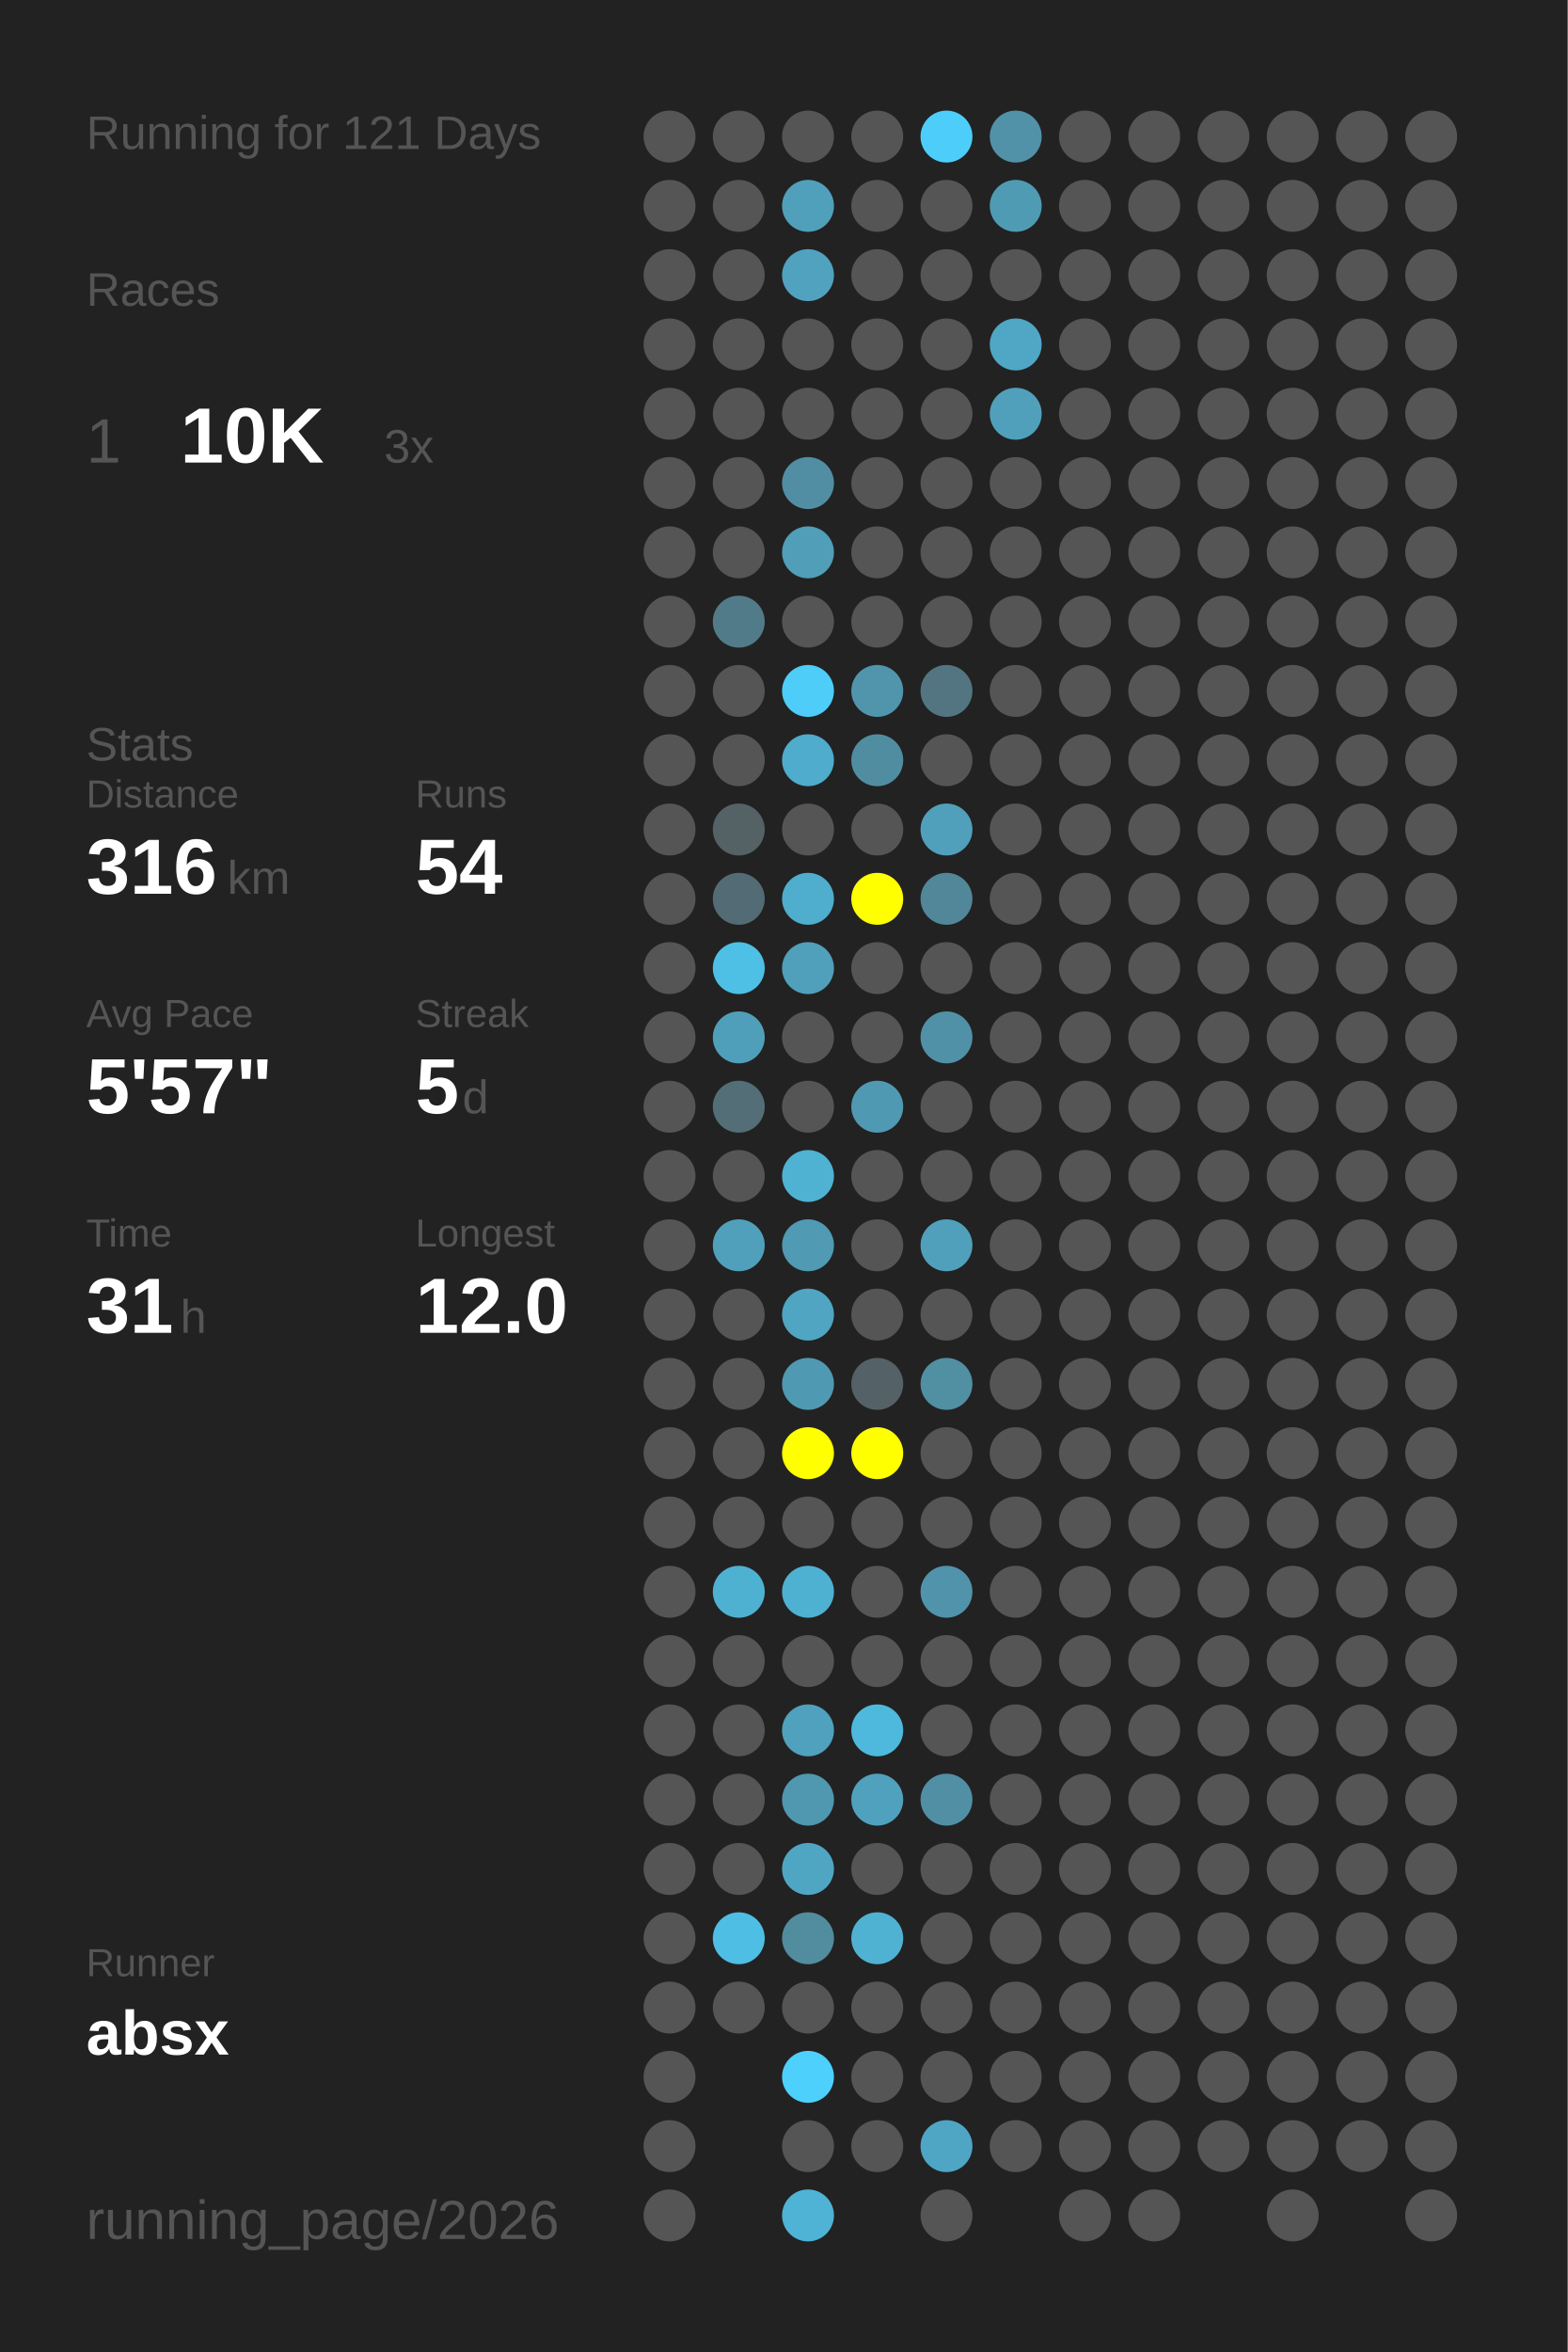
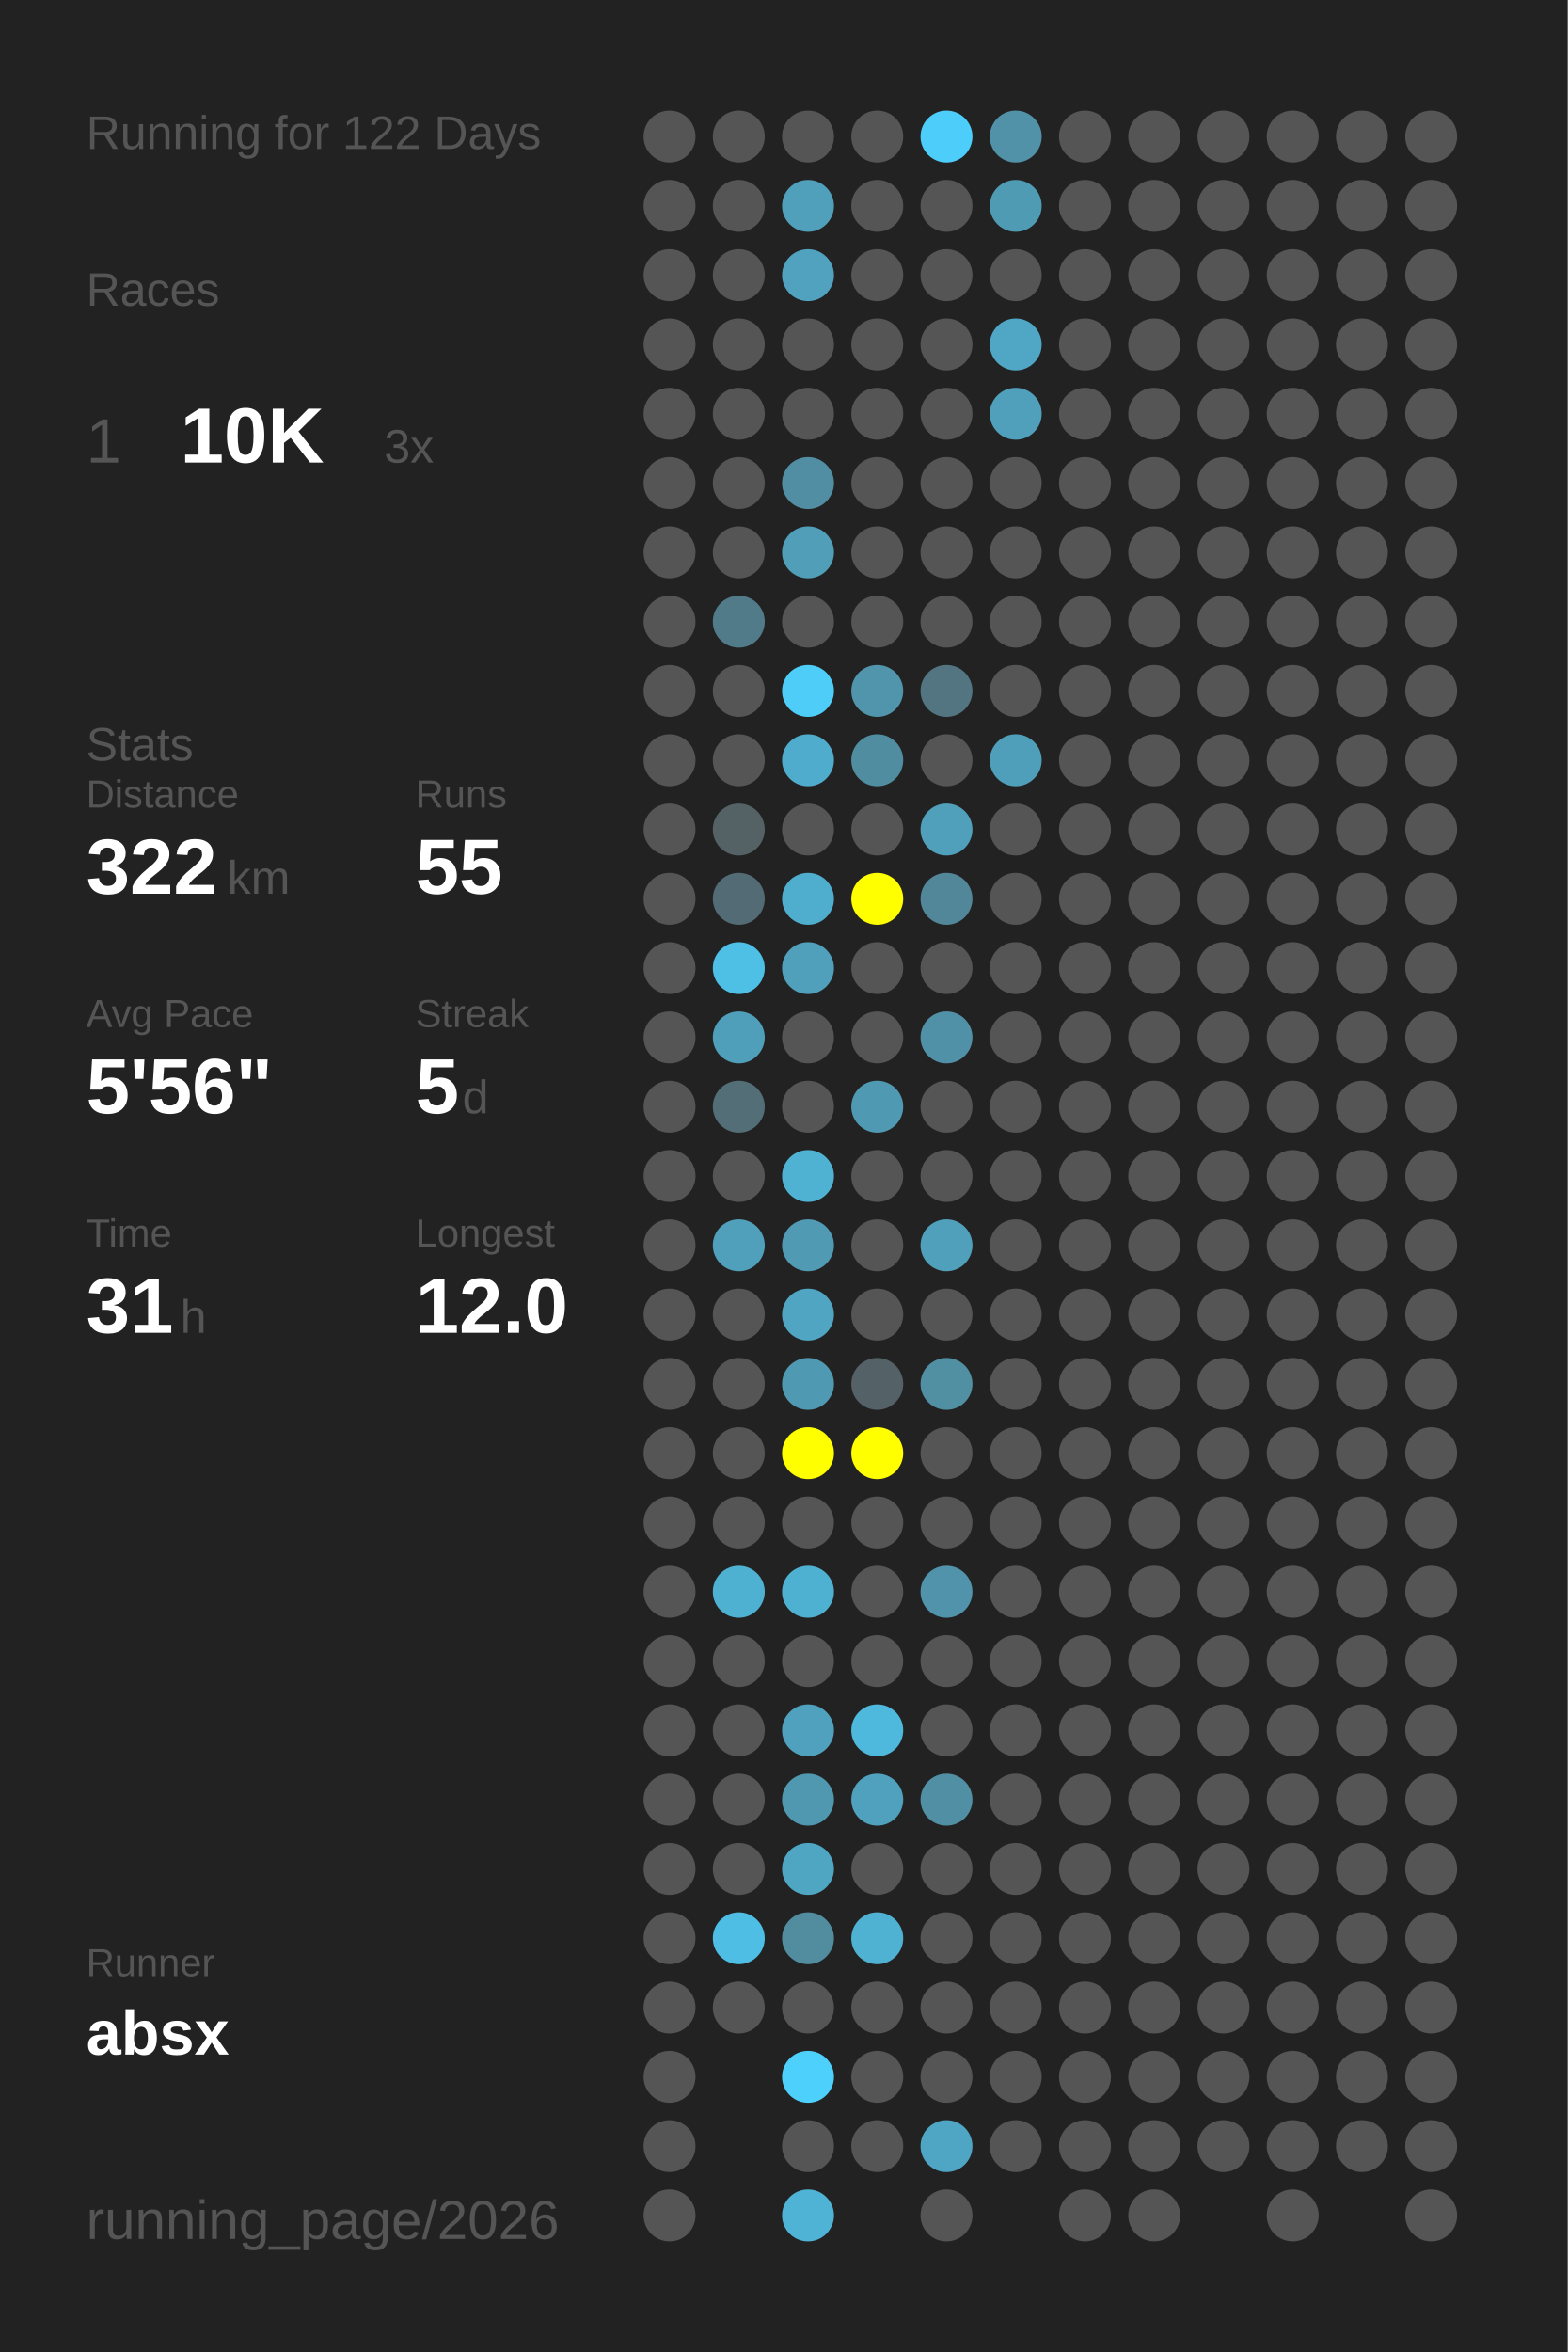
<svg xmlns="http://www.w3.org/2000/svg" baseProfile="full" height="300mm" version="1.1" viewBox="0,0,200,300" width="200mm">
  <defs />
  <rect fill="#222222" height="300" width="200" x="0" y="0" />
-   <text fill="#555555" style="font-size:6px; font-family:Arial;" x="11" y="19">Running for 121 Days</text>
+   <text fill="#555555" style="font-size:6px; font-family:Arial;" x="11" y="19">Running for 122 Days</text>
  <text fill="#555555" style="font-size:6px; font-family:Arial;" x="11" y="39">Races</text>
  <text fill="#555555" style="font-size:8px; font-family:Arial;" x="11" y="59">1</text>
  <text fill="#FFFFFF" style="font-size:10px; font-family:Arial; font-weight:bold;" x="23" y="59">10K</text>
  <text fill="#555555" style="font-size:6px; font-family:Arial;" x="49" y="59">3x</text>
  <text fill="#555555" style="font-size:6px; font-family:Arial;" x="11" y="97">Stats</text>
  <text fill="#555555" style="font-size:5px; font-family:Arial;" x="11" y="103">Distance</text>
-   <text fill="#FFFFFF" style="font-size:10px; font-family:Arial; font-weight:bold;" x="11" y="114">316</text>
+   <text fill="#FFFFFF" style="font-size:10px; font-family:Arial; font-weight:bold;" x="11" y="114">322</text>
  <text fill="#555555" style="font-size:6px; font-family:Arial;" x="29" y="114">km</text>
  <text fill="#555555" style="font-size:5px; font-family:Arial;" x="53" y="103">Runs</text>
-   <text fill="#FFFFFF" style="font-size:10px; font-family:Arial; font-weight:bold;" x="53" y="114">54</text>
+   <text fill="#FFFFFF" style="font-size:10px; font-family:Arial; font-weight:bold;" x="53" y="114">55</text>
  <text fill="#555555" style="font-size:5px; font-family:Arial;" x="11" y="131">Avg Pace</text>
-   <text fill="#FFFFFF" style="font-size:10px; font-family:Arial; font-weight:bold;" x="11" y="142">5'57"</text>
+   <text fill="#FFFFFF" style="font-size:10px; font-family:Arial; font-weight:bold;" x="11" y="142">5'56"</text>
  <text fill="#555555" style="font-size:5px; font-family:Arial;" x="53" y="131">Streak</text>
  <text fill="#FFFFFF" style="font-size:10px; font-family:Arial; font-weight:bold;" x="53" y="142">5</text>
  <text fill="#555555" style="font-size:6px; font-family:Arial;" x="59" y="142">d</text>
  <text fill="#555555" style="font-size:5px; font-family:Arial;" x="11" y="159">Time</text>
  <text fill="#FFFFFF" style="font-size:10px; font-family:Arial; font-weight:bold;" x="11" y="170">31</text>
  <text fill="#555555" style="font-size:6px; font-family:Arial;" x="23" y="170">h</text>
  <text fill="#555555" style="font-size:5px; font-family:Arial;" x="53" y="159">Longest</text>
  <text fill="#FFFFFF" style="font-size:10px; font-family:Arial; font-weight:bold;" x="53" y="170">12.0</text>
  <text fill="#555555" style="font-size:5px; font-family:Arial;" x="11" y="252.065">Runner</text>
  <text fill="#FFFFFF" style="font-size:8px; font-family:Arial; font-weight:bold;" x="11" y="262.065">absx</text>
  <text fill="#555555" style="font-size:7px; font-family:Arial;" x="11" y="285.581">running_page/2026</text>
  <circle cx="85.417" cy="17.419" fill="#555555" r="3.312" />
  <circle cx="85.417" cy="26.258" fill="#555555" r="3.312" />
  <circle cx="85.417" cy="35.097" fill="#555555" r="3.312" />
  <circle cx="85.417" cy="43.935" fill="#555555" r="3.312" />
  <circle cx="85.417" cy="52.774" fill="#555555" r="3.312" />
  <circle cx="85.417" cy="61.613" fill="#555555" r="3.312" />
  <circle cx="85.417" cy="70.452" fill="#555555" r="3.312" />
  <circle cx="85.417" cy="79.29" fill="#555555" r="3.312" />
  <circle cx="85.417" cy="88.129" fill="#555555" r="3.312" />
  <circle cx="85.417" cy="96.968" fill="#555555" r="3.312" />
  <circle cx="85.417" cy="105.806" fill="#555555" r="3.312" />
  <circle cx="85.417" cy="114.645" fill="#555555" r="3.312" />
  <circle cx="85.417" cy="123.484" fill="#555555" r="3.312" />
  <circle cx="85.417" cy="132.323" fill="#555555" r="3.312" />
  <circle cx="85.417" cy="141.161" fill="#555555" r="3.312" />
  <circle cx="85.417" cy="150" fill="#555555" r="3.312" />
  <circle cx="85.417" cy="158.839" fill="#555555" r="3.312" />
  <circle cx="85.417" cy="167.677" fill="#555555" r="3.312" />
  <circle cx="85.417" cy="176.516" fill="#555555" r="3.312" />
  <circle cx="85.417" cy="185.355" fill="#555555" r="3.312" />
  <circle cx="85.417" cy="194.194" fill="#555555" r="3.312" />
  <circle cx="85.417" cy="203.032" fill="#555555" r="3.312" />
  <circle cx="85.417" cy="211.871" fill="#555555" r="3.312" />
  <circle cx="85.417" cy="220.71" fill="#555555" r="3.312" />
  <circle cx="85.417" cy="229.548" fill="#555555" r="3.312" />
  <circle cx="85.417" cy="238.387" fill="#555555" r="3.312" />
  <circle cx="85.417" cy="247.226" fill="#555555" r="3.312" />
  <circle cx="85.417" cy="256.065" fill="#555555" r="3.312" />
  <circle cx="85.417" cy="264.903" fill="#555555" r="3.312" />
  <circle cx="85.417" cy="273.742" fill="#555555" r="3.312" />
  <circle cx="85.417" cy="282.581" fill="#555555" r="3.312" />
  <circle cx="94.25" cy="17.419" fill="#555555" r="3.312" />
  <circle cx="94.25" cy="26.258" fill="#555555" r="3.312" />
  <circle cx="94.25" cy="35.097" fill="#555555" r="3.312" />
  <circle cx="94.25" cy="43.935" fill="#555555" r="3.312" />
  <circle cx="94.25" cy="52.774" fill="#555555" r="3.312" />
  <circle cx="94.25" cy="61.613" fill="#555555" r="3.312" />
  <circle cx="94.25" cy="70.452" fill="#555555" r="3.312" />
  <circle cx="94.25" cy="79.29" fill="#527b89" r="3.312" />
  <circle cx="94.25" cy="88.129" fill="#555555" r="3.312" />
  <circle cx="94.25" cy="96.968" fill="#555555" r="3.312" />
  <circle cx="94.25" cy="105.806" fill="#546266" r="3.312" />
  <circle cx="94.25" cy="114.645" fill="#536b74" r="3.312" />
  <circle cx="94.25" cy="123.484" fill="#4ebfe5" r="3.312" />
  <circle cx="94.25" cy="132.323" fill="#509fba" r="3.312" />
  <circle cx="94.25" cy="141.161" fill="#536e77" r="3.312" />
  <circle cx="94.25" cy="150" fill="#555555" r="3.312" />
  <circle cx="94.25" cy="158.839" fill="#50a0bb" r="3.312" />
  <circle cx="94.25" cy="167.677" fill="#555555" r="3.312" />
  <circle cx="94.25" cy="176.516" fill="#555555" r="3.312" />
  <circle cx="94.25" cy="185.355" fill="#555555" r="3.312" />
  <circle cx="94.25" cy="194.194" fill="#555555" r="3.312" />
  <circle cx="94.25" cy="203.032" fill="#4fb1d2" r="3.312" />
  <circle cx="94.25" cy="211.871" fill="#555555" r="3.312" />
  <circle cx="94.25" cy="220.71" fill="#555555" r="3.312" />
  <circle cx="94.25" cy="229.548" fill="#555555" r="3.312" />
  <circle cx="94.25" cy="238.387" fill="#555555" r="3.312" />
  <circle cx="94.25" cy="247.226" fill="#4ebee4" r="3.312" />
  <circle cx="94.25" cy="256.065" fill="#555555" r="3.312" />
  <circle cx="103.083" cy="17.419" fill="#555555" r="3.312" />
  <circle cx="103.083" cy="26.258" fill="#50a0bb" r="3.312" />
  <circle cx="103.083" cy="35.097" fill="#50a2bf" r="3.312" />
  <circle cx="103.083" cy="43.935" fill="#555555" r="3.312" />
  <circle cx="103.083" cy="52.774" fill="#555555" r="3.312" />
  <circle cx="103.083" cy="61.613" fill="#518ea3" r="3.312" />
  <circle cx="103.083" cy="70.452" fill="#509eb8" r="3.312" />
  <circle cx="103.083" cy="79.29" fill="#555555" r="3.312" />
  <circle cx="103.083" cy="88.129" fill="#4dcdf8" r="3.312" />
  <circle cx="103.083" cy="96.968" fill="#4faccc" r="3.312" />
  <circle cx="103.083" cy="105.806" fill="#555555" r="3.312" />
  <circle cx="103.083" cy="114.645" fill="#4fadcd" r="3.312" />
  <circle cx="103.083" cy="123.484" fill="#50a0bb" r="3.312" />
  <circle cx="103.083" cy="132.323" fill="#555555" r="3.312" />
  <circle cx="103.083" cy="141.161" fill="#555555" r="3.312" />
  <circle cx="103.083" cy="150" fill="#4fb2d3" r="3.312" />
  <circle cx="103.083" cy="158.839" fill="#509ab3" r="3.312" />
  <circle cx="103.083" cy="167.677" fill="#4fa5c2" r="3.312" />
  <circle cx="103.083" cy="176.516" fill="#5099b2" r="3.312" />
  <circle cx="103.083" cy="185.355" fill="#FFFF00" r="3.312" />
  <circle cx="103.083" cy="194.194" fill="#555555" r="3.312" />
  <circle cx="103.083" cy="203.032" fill="#4fb1d2" r="3.312" />
  <circle cx="103.083" cy="211.871" fill="#555555" r="3.312" />
  <circle cx="103.083" cy="220.71" fill="#50a1bd" r="3.312" />
  <circle cx="103.083" cy="229.548" fill="#5098b0" r="3.312" />
  <circle cx="103.083" cy="238.387" fill="#4fa6c3" r="3.312" />
  <circle cx="103.083" cy="247.226" fill="#518c9f" r="3.312" />
  <circle cx="103.083" cy="256.065" fill="#555555" r="3.312" />
  <circle cx="103.083" cy="264.903" fill="#4dd0fc" r="3.312" />
  <circle cx="103.083" cy="273.742" fill="#555555" r="3.312" />
  <circle cx="103.083" cy="282.581" fill="#4eb3d5" r="3.312" />
  <circle cx="111.917" cy="17.419" fill="#555555" r="3.312" />
  <circle cx="111.917" cy="26.258" fill="#555555" r="3.312" />
  <circle cx="111.917" cy="35.097" fill="#555555" r="3.312" />
  <circle cx="111.917" cy="43.935" fill="#555555" r="3.312" />
  <circle cx="111.917" cy="52.774" fill="#555555" r="3.312" />
  <circle cx="111.917" cy="61.613" fill="#555555" r="3.312" />
  <circle cx="111.917" cy="70.452" fill="#555555" r="3.312" />
  <circle cx="111.917" cy="79.29" fill="#555555" r="3.312" />
  <circle cx="111.917" cy="88.129" fill="#5095ac" r="3.312" />
  <circle cx="111.917" cy="96.968" fill="#518da1" r="3.312" />
  <circle cx="111.917" cy="105.806" fill="#555555" r="3.312" />
  <circle cx="111.917" cy="114.645" fill="#FFFF00" r="3.312" />
  <circle cx="111.917" cy="123.484" fill="#555555" r="3.312" />
  <circle cx="111.917" cy="132.323" fill="#555555" r="3.312" />
  <circle cx="111.917" cy="141.161" fill="#5099b2" r="3.312" />
  <circle cx="111.917" cy="150" fill="#555555" r="3.312" />
  <circle cx="111.917" cy="158.839" fill="#555555" r="3.312" />
  <circle cx="111.917" cy="167.677" fill="#555555" r="3.312" />
  <circle cx="111.917" cy="176.516" fill="#546166" r="3.312" />
  <circle cx="111.917" cy="185.355" fill="#FFFF00" r="3.312" />
  <circle cx="111.917" cy="194.194" fill="#555555" r="3.312" />
  <circle cx="111.917" cy="203.032" fill="#555555" r="3.312" />
  <circle cx="111.917" cy="211.871" fill="#555555" r="3.312" />
  <circle cx="111.917" cy="220.71" fill="#4eb9dd" r="3.312" />
  <circle cx="111.917" cy="229.548" fill="#50a1bd" r="3.312" />
  <circle cx="111.917" cy="238.387" fill="#555555" r="3.312" />
  <circle cx="111.917" cy="247.226" fill="#4fb2d3" r="3.312" />
  <circle cx="111.917" cy="256.065" fill="#555555" r="3.312" />
  <circle cx="111.917" cy="264.903" fill="#555555" r="3.312" />
  <circle cx="111.917" cy="273.742" fill="#555555" r="3.312" />
  <circle cx="120.75" cy="17.419" fill="#4dcefa" r="3.312" />
  <circle cx="120.75" cy="26.258" fill="#555555" r="3.312" />
  <circle cx="120.75" cy="35.097" fill="#555555" r="3.312" />
  <circle cx="120.75" cy="43.935" fill="#555555" r="3.312" />
  <circle cx="120.75" cy="52.774" fill="#555555" r="3.312" />
  <circle cx="120.75" cy="61.613" fill="#555555" r="3.312" />
  <circle cx="120.75" cy="70.452" fill="#555555" r="3.312" />
  <circle cx="120.75" cy="79.29" fill="#555555" r="3.312" />
  <circle cx="120.75" cy="88.129" fill="#527581" r="3.312" />
  <circle cx="120.75" cy="96.968" fill="#555555" r="3.312" />
  <circle cx="120.75" cy="105.806" fill="#50a0bb" r="3.312" />
  <circle cx="120.75" cy="114.645" fill="#518799" r="3.312" />
  <circle cx="120.75" cy="123.484" fill="#555555" r="3.312" />
  <circle cx="120.75" cy="132.323" fill="#5191a7" r="3.312" />
  <circle cx="120.75" cy="141.161" fill="#555555" r="3.312" />
  <circle cx="120.75" cy="150" fill="#555555" r="3.312" />
  <circle cx="120.75" cy="158.839" fill="#50a0bb" r="3.312" />
  <circle cx="120.75" cy="167.677" fill="#555555" r="3.312" />
  <circle cx="120.75" cy="176.516" fill="#518fa3" r="3.312" />
  <circle cx="120.75" cy="185.355" fill="#555555" r="3.312" />
  <circle cx="120.75" cy="194.194" fill="#555555" r="3.312" />
  <circle cx="120.75" cy="203.032" fill="#5093aa" r="3.312" />
  <circle cx="120.75" cy="211.871" fill="#555555" r="3.312" />
  <circle cx="120.75" cy="220.71" fill="#555555" r="3.312" />
  <circle cx="120.75" cy="229.548" fill="#518fa4" r="3.312" />
  <circle cx="120.75" cy="238.387" fill="#555555" r="3.312" />
  <circle cx="120.75" cy="247.226" fill="#555555" r="3.312" />
  <circle cx="120.75" cy="256.065" fill="#555555" r="3.312" />
  <circle cx="120.75" cy="264.903" fill="#555555" r="3.312" />
  <circle cx="120.75" cy="273.742" fill="#4fa6c4" r="3.312" />
  <circle cx="120.75" cy="282.581" fill="#555555" r="3.312" />
  <circle cx="129.583" cy="17.419" fill="#5192a9" r="3.312" />
  <circle cx="129.583" cy="26.258" fill="#509bb4" r="3.312" />
  <circle cx="129.583" cy="35.097" fill="#555555" r="3.312" />
  <circle cx="129.583" cy="43.935" fill="#4fa7c5" r="3.312" />
  <circle cx="129.583" cy="52.774" fill="#50a0bb" r="3.312" />
  <circle cx="129.583" cy="61.613" fill="#555555" r="3.312" />
  <circle cx="129.583" cy="70.452" fill="#555555" r="3.312" />
  <circle cx="129.583" cy="79.29" fill="#555555" r="3.312" />
  <circle cx="129.583" cy="88.129" fill="#555555" r="3.312" />
-   <circle cx="129.583" cy="96.968" fill="#555555" r="3.312" />
+   <circle cx="129.583" cy="96.968" fill="#509fba" r="3.312" />
  <circle cx="129.583" cy="105.806" fill="#555555" r="3.312" />
  <circle cx="129.583" cy="114.645" fill="#555555" r="3.312" />
  <circle cx="129.583" cy="123.484" fill="#555555" r="3.312" />
  <circle cx="129.583" cy="132.323" fill="#555555" r="3.312" />
  <circle cx="129.583" cy="141.161" fill="#555555" r="3.312" />
  <circle cx="129.583" cy="150" fill="#555555" r="3.312" />
  <circle cx="129.583" cy="158.839" fill="#555555" r="3.312" />
  <circle cx="129.583" cy="167.677" fill="#555555" r="3.312" />
  <circle cx="129.583" cy="176.516" fill="#555555" r="3.312" />
  <circle cx="129.583" cy="185.355" fill="#555555" r="3.312" />
  <circle cx="129.583" cy="194.194" fill="#555555" r="3.312" />
  <circle cx="129.583" cy="203.032" fill="#555555" r="3.312" />
  <circle cx="129.583" cy="211.871" fill="#555555" r="3.312" />
  <circle cx="129.583" cy="220.71" fill="#555555" r="3.312" />
  <circle cx="129.583" cy="229.548" fill="#555555" r="3.312" />
  <circle cx="129.583" cy="238.387" fill="#555555" r="3.312" />
  <circle cx="129.583" cy="247.226" fill="#555555" r="3.312" />
  <circle cx="129.583" cy="256.065" fill="#555555" r="3.312" />
  <circle cx="129.583" cy="264.903" fill="#555555" r="3.312" />
  <circle cx="129.583" cy="273.742" fill="#555555" r="3.312" />
  <circle cx="138.417" cy="17.419" fill="#555555" r="3.312" />
  <circle cx="138.417" cy="26.258" fill="#555555" r="3.312" />
  <circle cx="138.417" cy="35.097" fill="#555555" r="3.312" />
  <circle cx="138.417" cy="43.935" fill="#555555" r="3.312" />
  <circle cx="138.417" cy="52.774" fill="#555555" r="3.312" />
  <circle cx="138.417" cy="61.613" fill="#555555" r="3.312" />
  <circle cx="138.417" cy="70.452" fill="#555555" r="3.312" />
  <circle cx="138.417" cy="79.29" fill="#555555" r="3.312" />
  <circle cx="138.417" cy="88.129" fill="#555555" r="3.312" />
  <circle cx="138.417" cy="96.968" fill="#555555" r="3.312" />
  <circle cx="138.417" cy="105.806" fill="#555555" r="3.312" />
  <circle cx="138.417" cy="114.645" fill="#555555" r="3.312" />
  <circle cx="138.417" cy="123.484" fill="#555555" r="3.312" />
  <circle cx="138.417" cy="132.323" fill="#555555" r="3.312" />
  <circle cx="138.417" cy="141.161" fill="#555555" r="3.312" />
  <circle cx="138.417" cy="150" fill="#555555" r="3.312" />
  <circle cx="138.417" cy="158.839" fill="#555555" r="3.312" />
  <circle cx="138.417" cy="167.677" fill="#555555" r="3.312" />
  <circle cx="138.417" cy="176.516" fill="#555555" r="3.312" />
  <circle cx="138.417" cy="185.355" fill="#555555" r="3.312" />
  <circle cx="138.417" cy="194.194" fill="#555555" r="3.312" />
  <circle cx="138.417" cy="203.032" fill="#555555" r="3.312" />
  <circle cx="138.417" cy="211.871" fill="#555555" r="3.312" />
  <circle cx="138.417" cy="220.71" fill="#555555" r="3.312" />
  <circle cx="138.417" cy="229.548" fill="#555555" r="3.312" />
  <circle cx="138.417" cy="238.387" fill="#555555" r="3.312" />
  <circle cx="138.417" cy="247.226" fill="#555555" r="3.312" />
  <circle cx="138.417" cy="256.065" fill="#555555" r="3.312" />
  <circle cx="138.417" cy="264.903" fill="#555555" r="3.312" />
  <circle cx="138.417" cy="273.742" fill="#555555" r="3.312" />
  <circle cx="138.417" cy="282.581" fill="#555555" r="3.312" />
  <circle cx="147.25" cy="17.419" fill="#555555" r="3.312" />
  <circle cx="147.25" cy="26.258" fill="#555555" r="3.312" />
  <circle cx="147.25" cy="35.097" fill="#555555" r="3.312" />
  <circle cx="147.25" cy="43.935" fill="#555555" r="3.312" />
  <circle cx="147.25" cy="52.774" fill="#555555" r="3.312" />
  <circle cx="147.25" cy="61.613" fill="#555555" r="3.312" />
  <circle cx="147.25" cy="70.452" fill="#555555" r="3.312" />
  <circle cx="147.25" cy="79.29" fill="#555555" r="3.312" />
  <circle cx="147.25" cy="88.129" fill="#555555" r="3.312" />
  <circle cx="147.25" cy="96.968" fill="#555555" r="3.312" />
  <circle cx="147.25" cy="105.806" fill="#555555" r="3.312" />
  <circle cx="147.25" cy="114.645" fill="#555555" r="3.312" />
  <circle cx="147.25" cy="123.484" fill="#555555" r="3.312" />
  <circle cx="147.25" cy="132.323" fill="#555555" r="3.312" />
  <circle cx="147.25" cy="141.161" fill="#555555" r="3.312" />
  <circle cx="147.25" cy="150" fill="#555555" r="3.312" />
  <circle cx="147.25" cy="158.839" fill="#555555" r="3.312" />
  <circle cx="147.25" cy="167.677" fill="#555555" r="3.312" />
  <circle cx="147.25" cy="176.516" fill="#555555" r="3.312" />
  <circle cx="147.25" cy="185.355" fill="#555555" r="3.312" />
  <circle cx="147.25" cy="194.194" fill="#555555" r="3.312" />
  <circle cx="147.25" cy="203.032" fill="#555555" r="3.312" />
  <circle cx="147.25" cy="211.871" fill="#555555" r="3.312" />
  <circle cx="147.25" cy="220.71" fill="#555555" r="3.312" />
  <circle cx="147.25" cy="229.548" fill="#555555" r="3.312" />
  <circle cx="147.25" cy="238.387" fill="#555555" r="3.312" />
  <circle cx="147.25" cy="247.226" fill="#555555" r="3.312" />
  <circle cx="147.25" cy="256.065" fill="#555555" r="3.312" />
  <circle cx="147.25" cy="264.903" fill="#555555" r="3.312" />
  <circle cx="147.25" cy="273.742" fill="#555555" r="3.312" />
  <circle cx="147.25" cy="282.581" fill="#555555" r="3.312" />
  <circle cx="156.083" cy="17.419" fill="#555555" r="3.312" />
  <circle cx="156.083" cy="26.258" fill="#555555" r="3.312" />
  <circle cx="156.083" cy="35.097" fill="#555555" r="3.312" />
  <circle cx="156.083" cy="43.935" fill="#555555" r="3.312" />
  <circle cx="156.083" cy="52.774" fill="#555555" r="3.312" />
  <circle cx="156.083" cy="61.613" fill="#555555" r="3.312" />
  <circle cx="156.083" cy="70.452" fill="#555555" r="3.312" />
  <circle cx="156.083" cy="79.29" fill="#555555" r="3.312" />
  <circle cx="156.083" cy="88.129" fill="#555555" r="3.312" />
  <circle cx="156.083" cy="96.968" fill="#555555" r="3.312" />
  <circle cx="156.083" cy="105.806" fill="#555555" r="3.312" />
  <circle cx="156.083" cy="114.645" fill="#555555" r="3.312" />
  <circle cx="156.083" cy="123.484" fill="#555555" r="3.312" />
  <circle cx="156.083" cy="132.323" fill="#555555" r="3.312" />
  <circle cx="156.083" cy="141.161" fill="#555555" r="3.312" />
  <circle cx="156.083" cy="150" fill="#555555" r="3.312" />
  <circle cx="156.083" cy="158.839" fill="#555555" r="3.312" />
  <circle cx="156.083" cy="167.677" fill="#555555" r="3.312" />
  <circle cx="156.083" cy="176.516" fill="#555555" r="3.312" />
  <circle cx="156.083" cy="185.355" fill="#555555" r="3.312" />
  <circle cx="156.083" cy="194.194" fill="#555555" r="3.312" />
  <circle cx="156.083" cy="203.032" fill="#555555" r="3.312" />
  <circle cx="156.083" cy="211.871" fill="#555555" r="3.312" />
  <circle cx="156.083" cy="220.71" fill="#555555" r="3.312" />
  <circle cx="156.083" cy="229.548" fill="#555555" r="3.312" />
  <circle cx="156.083" cy="238.387" fill="#555555" r="3.312" />
  <circle cx="156.083" cy="247.226" fill="#555555" r="3.312" />
  <circle cx="156.083" cy="256.065" fill="#555555" r="3.312" />
  <circle cx="156.083" cy="264.903" fill="#555555" r="3.312" />
  <circle cx="156.083" cy="273.742" fill="#555555" r="3.312" />
  <circle cx="164.917" cy="17.419" fill="#555555" r="3.312" />
  <circle cx="164.917" cy="26.258" fill="#555555" r="3.312" />
  <circle cx="164.917" cy="35.097" fill="#555555" r="3.312" />
  <circle cx="164.917" cy="43.935" fill="#555555" r="3.312" />
  <circle cx="164.917" cy="52.774" fill="#555555" r="3.312" />
  <circle cx="164.917" cy="61.613" fill="#555555" r="3.312" />
  <circle cx="164.917" cy="70.452" fill="#555555" r="3.312" />
  <circle cx="164.917" cy="79.29" fill="#555555" r="3.312" />
  <circle cx="164.917" cy="88.129" fill="#555555" r="3.312" />
  <circle cx="164.917" cy="96.968" fill="#555555" r="3.312" />
  <circle cx="164.917" cy="105.806" fill="#555555" r="3.312" />
  <circle cx="164.917" cy="114.645" fill="#555555" r="3.312" />
  <circle cx="164.917" cy="123.484" fill="#555555" r="3.312" />
  <circle cx="164.917" cy="132.323" fill="#555555" r="3.312" />
  <circle cx="164.917" cy="141.161" fill="#555555" r="3.312" />
  <circle cx="164.917" cy="150" fill="#555555" r="3.312" />
  <circle cx="164.917" cy="158.839" fill="#555555" r="3.312" />
  <circle cx="164.917" cy="167.677" fill="#555555" r="3.312" />
  <circle cx="164.917" cy="176.516" fill="#555555" r="3.312" />
  <circle cx="164.917" cy="185.355" fill="#555555" r="3.312" />
  <circle cx="164.917" cy="194.194" fill="#555555" r="3.312" />
  <circle cx="164.917" cy="203.032" fill="#555555" r="3.312" />
  <circle cx="164.917" cy="211.871" fill="#555555" r="3.312" />
  <circle cx="164.917" cy="220.71" fill="#555555" r="3.312" />
  <circle cx="164.917" cy="229.548" fill="#555555" r="3.312" />
  <circle cx="164.917" cy="238.387" fill="#555555" r="3.312" />
  <circle cx="164.917" cy="247.226" fill="#555555" r="3.312" />
  <circle cx="164.917" cy="256.065" fill="#555555" r="3.312" />
  <circle cx="164.917" cy="264.903" fill="#555555" r="3.312" />
  <circle cx="164.917" cy="273.742" fill="#555555" r="3.312" />
  <circle cx="164.917" cy="282.581" fill="#555555" r="3.312" />
  <circle cx="173.75" cy="17.419" fill="#555555" r="3.312" />
  <circle cx="173.75" cy="26.258" fill="#555555" r="3.312" />
  <circle cx="173.75" cy="35.097" fill="#555555" r="3.312" />
  <circle cx="173.75" cy="43.935" fill="#555555" r="3.312" />
  <circle cx="173.75" cy="52.774" fill="#555555" r="3.312" />
  <circle cx="173.75" cy="61.613" fill="#555555" r="3.312" />
  <circle cx="173.75" cy="70.452" fill="#555555" r="3.312" />
  <circle cx="173.75" cy="79.29" fill="#555555" r="3.312" />
  <circle cx="173.75" cy="88.129" fill="#555555" r="3.312" />
  <circle cx="173.75" cy="96.968" fill="#555555" r="3.312" />
  <circle cx="173.75" cy="105.806" fill="#555555" r="3.312" />
  <circle cx="173.75" cy="114.645" fill="#555555" r="3.312" />
  <circle cx="173.75" cy="123.484" fill="#555555" r="3.312" />
  <circle cx="173.75" cy="132.323" fill="#555555" r="3.312" />
  <circle cx="173.75" cy="141.161" fill="#555555" r="3.312" />
  <circle cx="173.75" cy="150" fill="#555555" r="3.312" />
  <circle cx="173.75" cy="158.839" fill="#555555" r="3.312" />
  <circle cx="173.75" cy="167.677" fill="#555555" r="3.312" />
  <circle cx="173.75" cy="176.516" fill="#555555" r="3.312" />
  <circle cx="173.75" cy="185.355" fill="#555555" r="3.312" />
  <circle cx="173.75" cy="194.194" fill="#555555" r="3.312" />
  <circle cx="173.75" cy="203.032" fill="#555555" r="3.312" />
  <circle cx="173.75" cy="211.871" fill="#555555" r="3.312" />
  <circle cx="173.75" cy="220.71" fill="#555555" r="3.312" />
  <circle cx="173.75" cy="229.548" fill="#555555" r="3.312" />
  <circle cx="173.75" cy="238.387" fill="#555555" r="3.312" />
  <circle cx="173.75" cy="247.226" fill="#555555" r="3.312" />
  <circle cx="173.75" cy="256.065" fill="#555555" r="3.312" />
  <circle cx="173.75" cy="264.903" fill="#555555" r="3.312" />
  <circle cx="173.75" cy="273.742" fill="#555555" r="3.312" />
  <circle cx="182.583" cy="17.419" fill="#555555" r="3.312" />
  <circle cx="182.583" cy="26.258" fill="#555555" r="3.312" />
  <circle cx="182.583" cy="35.097" fill="#555555" r="3.312" />
  <circle cx="182.583" cy="43.935" fill="#555555" r="3.312" />
  <circle cx="182.583" cy="52.774" fill="#555555" r="3.312" />
  <circle cx="182.583" cy="61.613" fill="#555555" r="3.312" />
  <circle cx="182.583" cy="70.452" fill="#555555" r="3.312" />
  <circle cx="182.583" cy="79.29" fill="#555555" r="3.312" />
  <circle cx="182.583" cy="88.129" fill="#555555" r="3.312" />
  <circle cx="182.583" cy="96.968" fill="#555555" r="3.312" />
  <circle cx="182.583" cy="105.806" fill="#555555" r="3.312" />
  <circle cx="182.583" cy="114.645" fill="#555555" r="3.312" />
  <circle cx="182.583" cy="123.484" fill="#555555" r="3.312" />
  <circle cx="182.583" cy="132.323" fill="#555555" r="3.312" />
  <circle cx="182.583" cy="141.161" fill="#555555" r="3.312" />
  <circle cx="182.583" cy="150" fill="#555555" r="3.312" />
  <circle cx="182.583" cy="158.839" fill="#555555" r="3.312" />
  <circle cx="182.583" cy="167.677" fill="#555555" r="3.312" />
  <circle cx="182.583" cy="176.516" fill="#555555" r="3.312" />
  <circle cx="182.583" cy="185.355" fill="#555555" r="3.312" />
  <circle cx="182.583" cy="194.194" fill="#555555" r="3.312" />
  <circle cx="182.583" cy="203.032" fill="#555555" r="3.312" />
  <circle cx="182.583" cy="211.871" fill="#555555" r="3.312" />
  <circle cx="182.583" cy="220.71" fill="#555555" r="3.312" />
  <circle cx="182.583" cy="229.548" fill="#555555" r="3.312" />
  <circle cx="182.583" cy="238.387" fill="#555555" r="3.312" />
  <circle cx="182.583" cy="247.226" fill="#555555" r="3.312" />
  <circle cx="182.583" cy="256.065" fill="#555555" r="3.312" />
  <circle cx="182.583" cy="264.903" fill="#555555" r="3.312" />
  <circle cx="182.583" cy="273.742" fill="#555555" r="3.312" />
  <circle cx="182.583" cy="282.581" fill="#555555" r="3.312" />
</svg>
